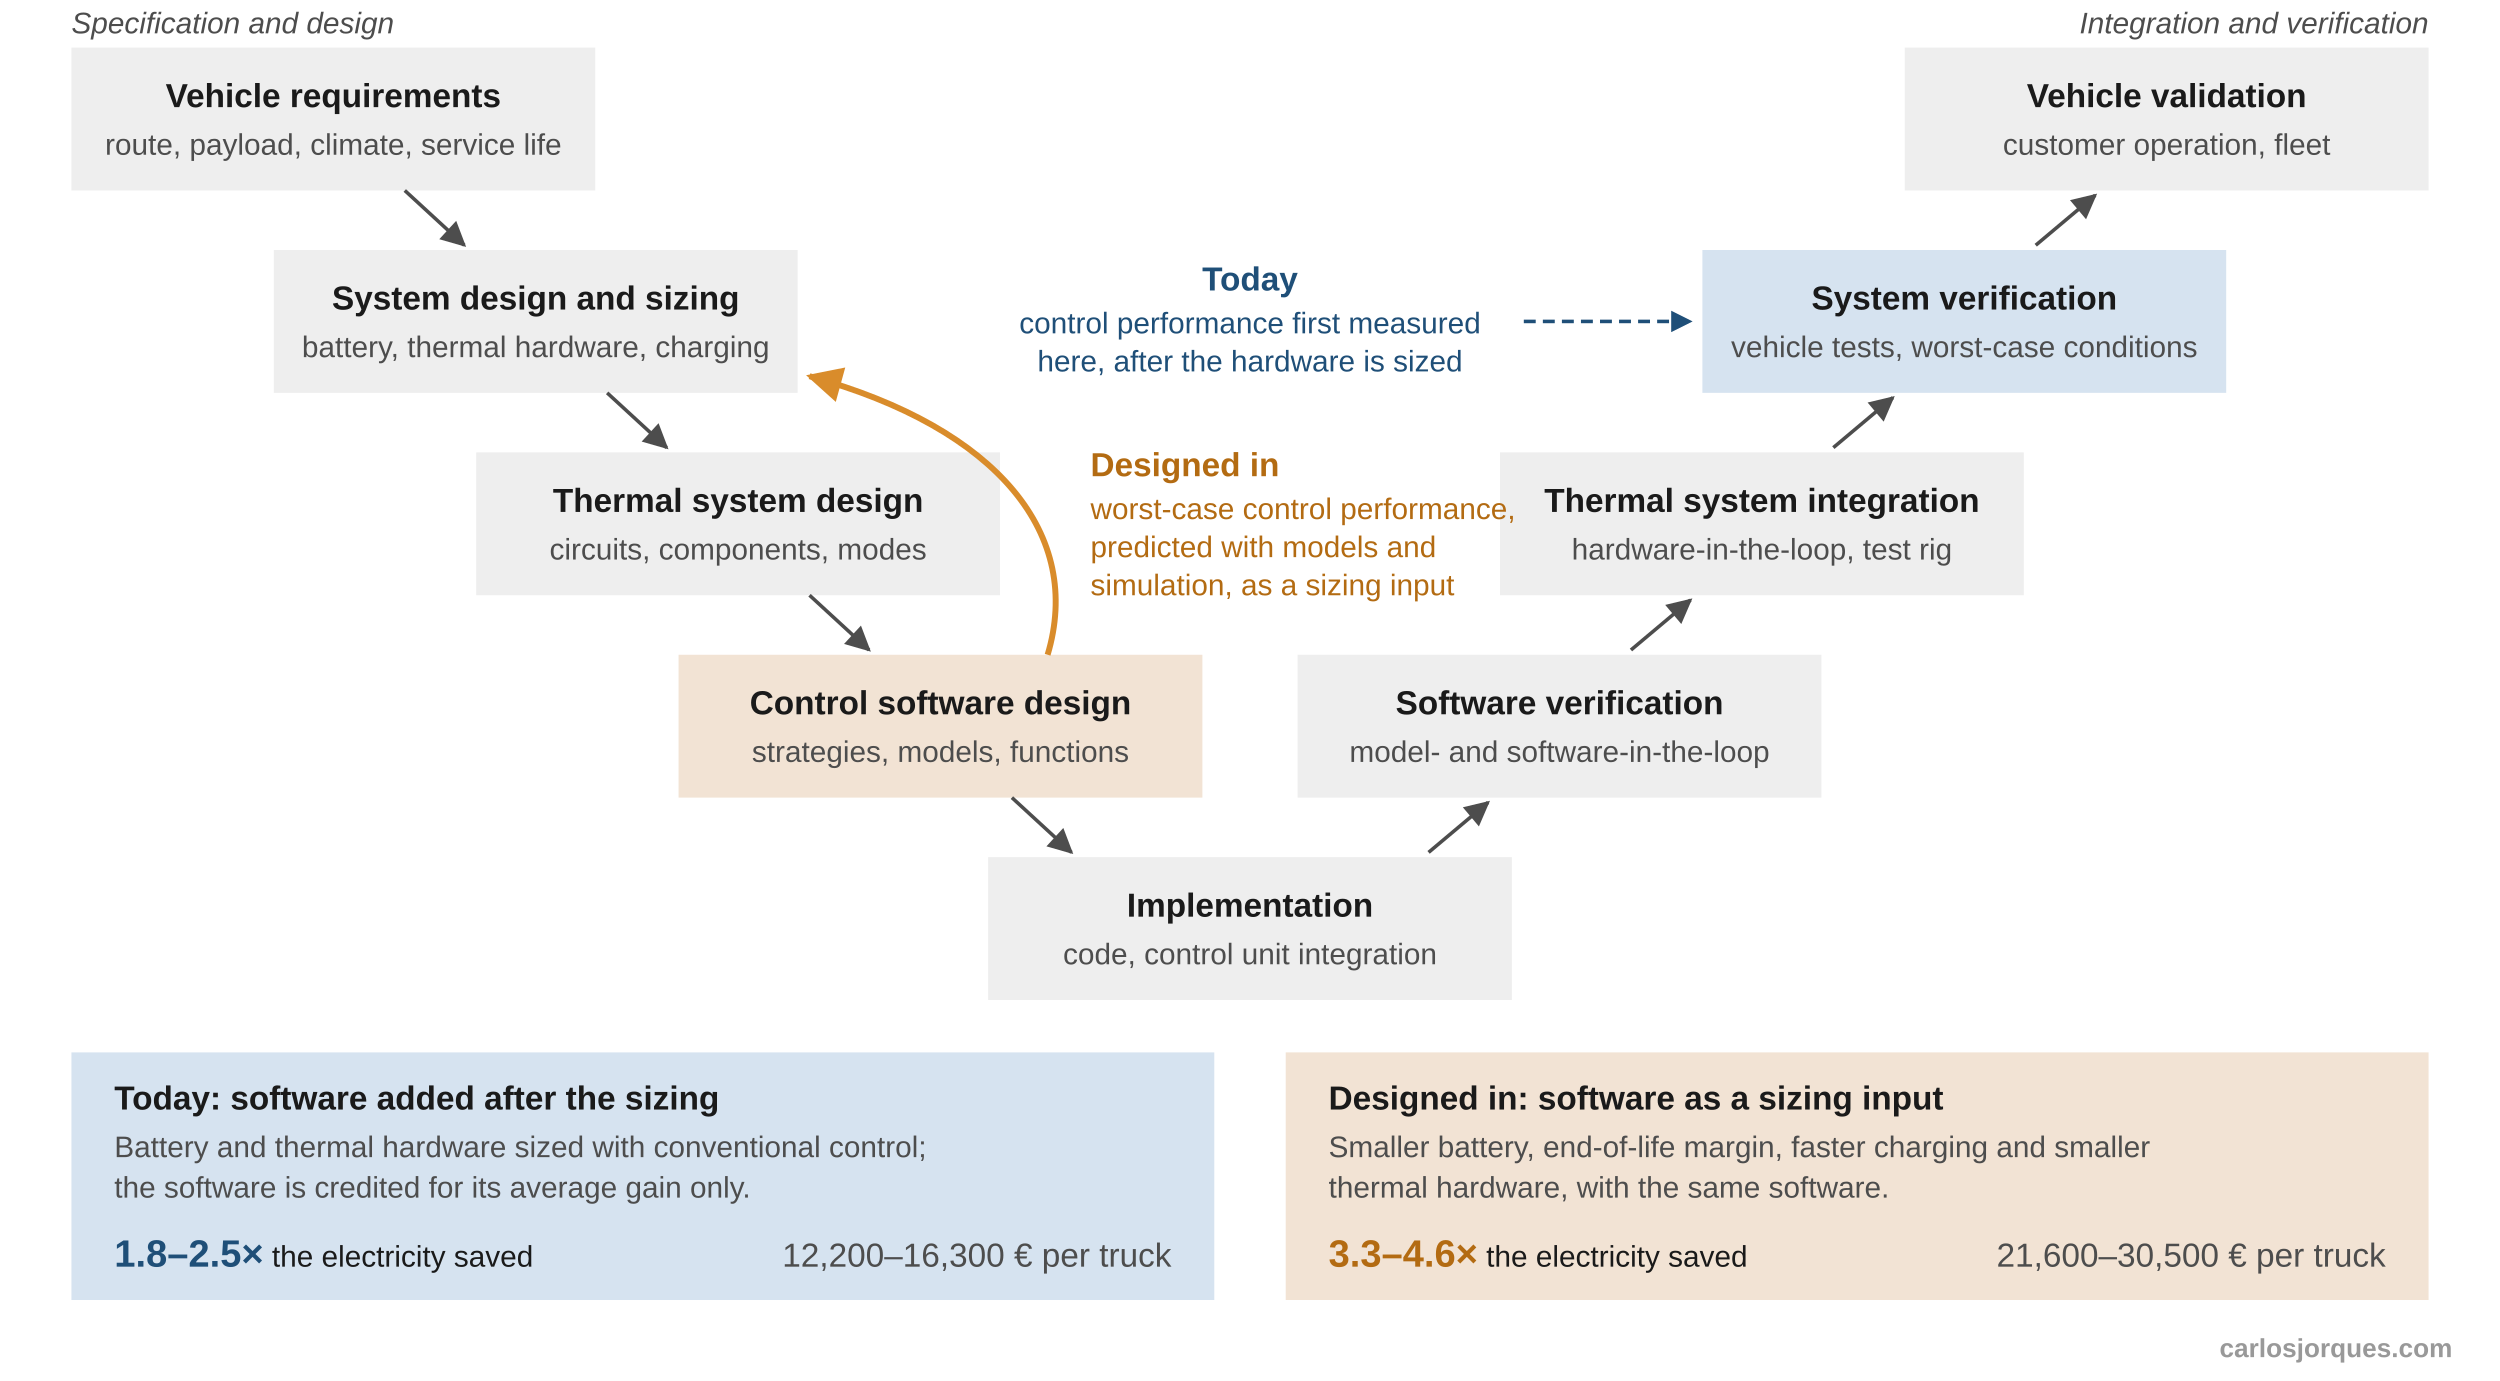
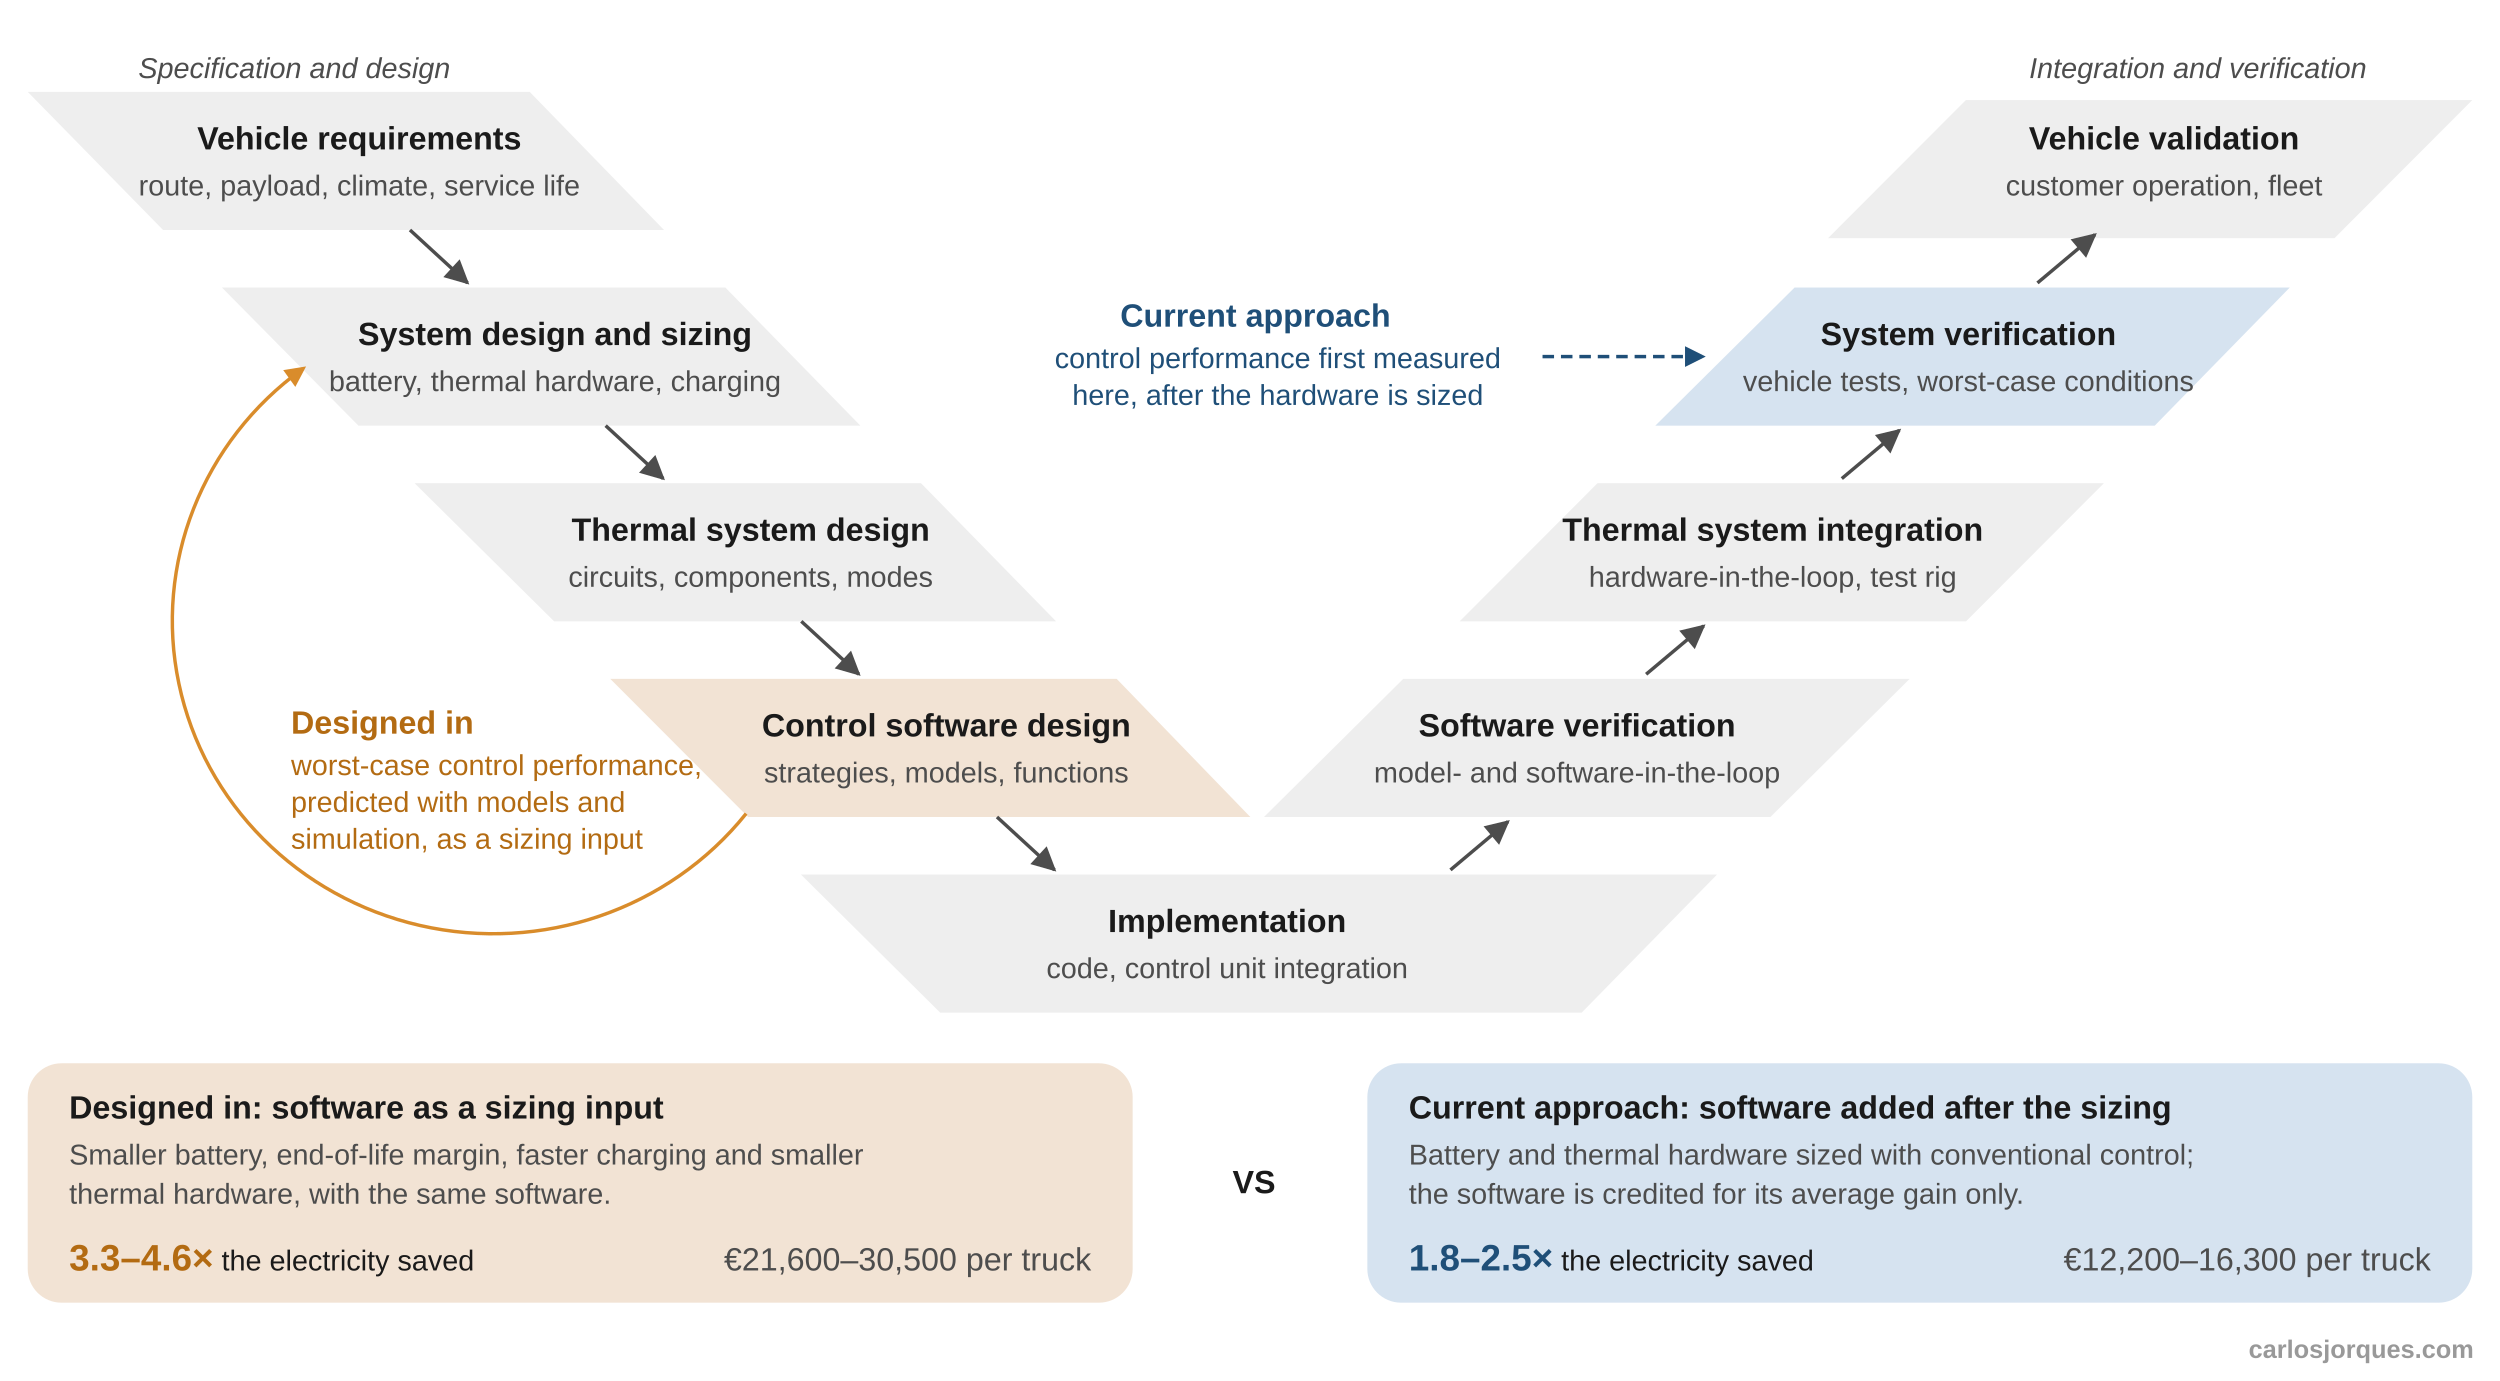
- <svg xmlns="http://www.w3.org/2000/svg" width="1050" height="580" viewBox="0 0 1050 580" font-family="Calibri, Arial, Helvetica, sans-serif">
-   <defs>
-     <marker id="ak" viewBox="0 0 10 10" refX="9" refY="5" markerWidth="7" markerHeight="7" orient="auto-start-reverse">
-       <path d="M0,0 L10,5 L0,10 z" fill="#4d4d4d" />
+ <svg xmlns="http://www.w3.org/2000/svg" width="1086.033" height="599.904" viewBox="0 0 1086.033 599.904" font-family="Calibri, Arial, Helvetica, sans-serif" version="1.1" id="svg132848">
+   <rect width="1086.033" height="599.904" fill="#ffffff" id="rect132720" x="0" y="0" style="stroke-width:1" />
+   <text x="535.431" y="518.327" font-size="14px" font-weight="bold" fill="#1a1a1a" id="text132820-6-4">VS</text>
+   <g id="g133132-5" transform="translate(-527.9582,19.90375)">
+     <rect x="540" y="442" width="480" height="104" fill="#f2e3d4" id="rect132832-7" ry="14.666" />
+     <text x="558" y="466" font-size="14px" font-weight="bold" fill="#1a1a1a" id="text132834-3">Designed in: software as a sizing input</text>
+     <text x="558" y="486" font-size="12.5px" fill="#4d4d4d" id="text132836-3">Smaller battery, end-of-life margin, faster charging and smaller</text>
+     <text x="558" y="503" font-size="12.5px" fill="#4d4d4d" id="text132838-5">thermal hardware, with the same software.</text>
+     <text x="558" y="532" font-size="12.5px" fill="#1a1a1a" id="text132842-2">
+       <tspan font-size="16px" font-weight="bold" fill="#b36b12" id="tspan132840-8">3.3–4.6×</tspan> the electricity saved</text>
+     <text x="1002" y="532" font-size="14px" fill="#4d4d4d" text-anchor="end" id="text132844-5">€21,600–30,500 per truck</text>
+   </g>
+   <defs id="defs132718">
+     <marker id="ak" viewBox="0 0 10 10" refX="9" refY="5" markerWidth="7" markerHeight="7" orient="auto-start-reverse" preserveAspectRatio="xMidYMid">
+       <path d="M 0,0 10,5 0,10 Z" fill="#4d4d4d" id="path132709" />
    </marker>
    <marker id="ab" viewBox="0 0 10 10" refX="9" refY="5" markerWidth="6" markerHeight="6" orient="auto-start-reverse">
-       <path d="M0,0 L10,5 L0,10 z" fill="#1f4f78" />
+       <path d="M 0,0 10,5 0,10 Z" fill="#1f4f78" id="path132712" />
    </marker>
-     <marker id="ao" viewBox="0 0 10 10" refX="9" refY="5" markerWidth="6" markerHeight="6" orient="auto-start-reverse">
-       <path d="M0,0 L10,5 L0,10 z" fill="#d98c2b" />
+     <marker id="ao" viewBox="0 0 10 10" refX="8" refY="5" markerWidth="6" markerHeight="6" orient="auto-start-reverse" preserveAspectRatio="xMidYMid">
+       <path d="M 0,0 10,5 0,10 Z" fill="#d98c2b" id="path132715" />
    </marker>
  </defs>
-   <rect width="1050" height="580" fill="#ffffff" />
-   <text x="30" y="14" font-size="12.5px" font-style="italic" fill="#4d4d4d">Specification and design</text>
-   <text x="1020" y="14" font-size="12.5px" font-style="italic" fill="#4d4d4d" text-anchor="end">Integration and verification</text>
-   <g text-anchor="middle" fill="#1a1a1a">
-     <rect x="30" y="20" width="220" height="60" fill="#eeeeee" />
-     <text x="140" y="45" font-size="14px" font-weight="bold">Vehicle requirements</text>
-     <text x="140" y="65" font-size="12.5px" fill="#4d4d4d">route, payload, climate, service life</text>
-     <rect x="115" y="105" width="220" height="60" fill="#eeeeee" />
-     <text x="225" y="130" font-size="14px" font-weight="bold">System design and sizing</text>
-     <text x="225" y="150" font-size="12.5px" fill="#4d4d4d">battery, thermal hardware, charging</text>
-     <rect x="200" y="190" width="220" height="60" fill="#eeeeee" />
-     <text x="310" y="215" font-size="14px" font-weight="bold">Thermal system design</text>
-     <text x="310" y="235" font-size="12.5px" fill="#4d4d4d">circuits, components, modes</text>
-     <rect x="285" y="275" width="220" height="60" fill="#f2e3d4" />
-     <text x="395" y="300" font-size="14px" font-weight="bold">Control software design</text>
-     <text x="395" y="320" font-size="12.5px" fill="#4d4d4d">strategies, models, functions</text>
-     <rect x="415" y="360" width="220" height="60" fill="#eeeeee" />
-     <text x="525" y="385" font-size="14px" font-weight="bold">Implementation</text>
-     <text x="525" y="405" font-size="12.5px" fill="#4d4d4d">code, control unit integration</text>
-     <rect x="545" y="275" width="220" height="60" fill="#eeeeee" />
-     <text x="655" y="300" font-size="14px" font-weight="bold">Software verification</text>
-     <text x="655" y="320" font-size="12.5px" fill="#4d4d4d">model- and software-in-the-loop</text>
-     <rect x="630" y="190" width="220" height="60" fill="#eeeeee" />
-     <text x="740" y="215" font-size="14px" font-weight="bold">Thermal system integration</text>
-     <text x="740" y="235" font-size="12.5px" fill="#4d4d4d">hardware-in-the-loop, test rig</text>
-     <rect x="715" y="105" width="220" height="60" fill="#d6e3f0" />
-     <text x="825" y="130" font-size="14px" font-weight="bold">System verification</text>
-     <text x="825" y="150" font-size="12.5px" fill="#4d4d4d">vehicle tests, worst-case conditions</text>
-     <rect x="800" y="20" width="220" height="60" fill="#eeeeee" />
-     <text x="910" y="45" font-size="14px" font-weight="bold">Vehicle validation</text>
-     <text x="910" y="65" font-size="12.5px" fill="#4d4d4d">customer operation, fleet</text>
+   <text x="60.097" y="33.904" font-size="12.5px" font-style="italic" fill="#4d4d4d" id="text132722">Specification and design</text>
+   <text x="1028.097" y="33.904" font-size="12.5px" font-style="italic" fill="#4d4d4d" text-anchor="end" id="text132724">Integration and verification</text>
+   <path id="rect132726" style="text-anchor:middle;fill:#eeeeee" d="M 12.042,39.904 H 230.097 l 58.358,60 H 70.832 Z" />
+   <text x="156.097" y="64.904" font-size="14px" font-weight="bold" id="text132728" style="text-anchor:middle;fill:#1a1a1a">Vehicle requirements</text>
+   <text x="156.097" y="84.904" font-size="12.5px" fill="#4d4d4d" id="text132730" style="text-anchor:middle">route, payload, climate, service life</text>
+   <path id="rect132732" style="text-anchor:middle;fill:#eeeeee" d="M 96.394,124.904 H 315.097 l 58.664,60 H 155.705 Z" />
+   <text x="241.097" y="149.904" font-size="14px" font-weight="bold" id="text132734" style="text-anchor:middle;fill:#1a1a1a">System design and sizing</text>
+   <text x="241.097" y="169.904" font-size="12.5px" fill="#4d4d4d" id="text132736" style="text-anchor:middle">battery, thermal hardware, charging</text>
+   <path id="rect132738" style="text-anchor:middle;fill:#eeeeee" d="m 180.097,209.904 h 220 l 58.664,60 H 240.705 Z" />
+   <text x="326.097" y="234.904" font-size="14px" font-weight="bold" id="text132740" style="text-anchor:middle;fill:#1a1a1a">Thermal system design</text>
+   <text x="326.097" y="254.904" font-size="12.5px" fill="#4d4d4d" id="text132742" style="text-anchor:middle">circuits, components, modes</text>
+   <path id="rect132744" style="text-anchor:middle;fill:#f2e3d4" d="m 265.097,294.904 h 220 l 58.053,60 H 324.983 Z" />
+   <text x="411.097" y="319.904" font-size="14px" font-weight="bold" id="text132746" style="text-anchor:middle;fill:#1a1a1a">Control software design</text>
+   <text x="411.097" y="339.904" font-size="12.5px" fill="#4d4d4d" id="text132748" style="text-anchor:middle">strategies, models, functions</text>
+   <path id="rect132750" style="text-anchor:middle;fill:#eeeeee" d="m 347.935,379.904 h 397.977 l -58.816,60 H 408.431 Z" />
+   <text x="533.097" y="404.904" font-size="14px" font-weight="bold" id="text132752" style="text-anchor:middle;fill:#1a1a1a">Implementation</text>
+   <text x="533.097" y="424.904" font-size="12.5px" fill="#4d4d4d" id="text132754" style="text-anchor:middle">code, control unit integration</text>
+   <path id="rect132756" style="text-anchor:middle;fill:#eeeeee" d="m 609.594,294.904 h 220 l -60.497,60 h -220 z" />
+   <text x="685.097" y="319.904" font-size="14px" font-weight="bold" id="text132758" style="text-anchor:middle;fill:#1a1a1a">Software verification</text>
+   <text x="685.097" y="339.904" font-size="12.5px" fill="#4d4d4d" id="text132760" style="text-anchor:middle">model- and software-in-the-loop</text>
+   <path id="rect132762" style="text-anchor:middle;fill:#eeeeee" d="m 693.983,209.904 h 220 l -59.886,60 h -220 z" />
+   <path id="rect132762-0" style="text-anchor:middle;fill:#eeeeee" d="m 853.991,43.484 h 220 l -59.886,60 H 794.105 Z" />
+   <text x="770.097" y="234.904" font-size="14px" font-weight="bold" id="text132764" style="text-anchor:middle;fill:#1a1a1a">Thermal system integration</text>
+   <text x="770.097" y="254.904" font-size="12.5px" fill="#4d4d4d" id="text132766" style="text-anchor:middle">hardware-in-the-loop, test rig</text>
+   <path id="rect132768" style="text-anchor:middle;fill:#d6e3f0" d="M 779.591,124.904 H 994.703 l -58.661,60 h -216.945 z" />
+   <text x="855.097" y="149.904" font-size="14px" font-weight="bold" id="text132770" style="text-anchor:middle;fill:#1a1a1a">System verification</text>
+   <text x="855.097" y="169.904" font-size="12.5px" fill="#4d4d4d" id="text132772" style="text-anchor:middle">vehicle tests, worst-case conditions</text>
+   <text x="940.097" y="64.904" font-size="14px" font-weight="bold" id="text132776" style="text-anchor:middle;fill:#1a1a1a">Vehicle validation</text>
+   <text x="940.097" y="84.904" font-size="12.5px" fill="#4d4d4d" id="text132778" style="text-anchor:middle">customer operation, fleet</text>
+   <line x1="178.097" y1="99.904" x2="203.097" y2="122.904" id="line132782" style="stroke:#4d4d4d;stroke-width:1.5;marker-end:url(#ak)" />
+   <line x1="263.097" y1="184.904" x2="288.097" y2="207.904" id="line132784" style="stroke:#4d4d4d;stroke-width:1.5;marker-end:url(#ak)" />
+   <line x1="348.097" y1="269.904" x2="373.097" y2="292.904" id="line132786" style="stroke:#4d4d4d;stroke-width:1.5;marker-end:url(#ak)" />
+   <line x1="433.097" y1="354.904" x2="458.097" y2="377.904" id="line132788" style="stroke:#4d4d4d;stroke-width:1.5;marker-end:url(#ak)" />
+   <line x1="630.097" y1="377.904" x2="655.097" y2="356.904" id="line132790" style="stroke:#4d4d4d;stroke-width:1.5;marker-end:url(#ak)" />
+   <line x1="715.097" y1="292.904" x2="740.097" y2="271.904" id="line132792" style="stroke:#4d4d4d;stroke-width:1.5;marker-end:url(#ak)" />
+   <line x1="800.097" y1="207.904" x2="825.097" y2="186.904" id="line132794" style="stroke:#4d4d4d;stroke-width:1.5;marker-end:url(#ak)" />
+   <line x1="885.097" y1="122.904" x2="910.097" y2="101.904" id="line132796" style="stroke:#4d4d4d;stroke-width:1.5;marker-end:url(#ak)" />
+   <g id="g135378" transform="translate(30.09735,19.90375)">
+     <text x="525" y="122" font-size="14px" font-weight="bold" fill="#1f4f78" text-anchor="middle" id="text132800" style="white-space:pre;inline-size:141.616;display:inline" xml:space="preserve">
+       <tspan x="525" y="122" id="tspan148942">Current approach</tspan>
+     </text>
+     <text x="525" y="140" font-size="12.5px" fill="#1f4f78" text-anchor="middle" id="text132802">control performance first measured</text>
+     <text x="525" y="156" font-size="12.5px" fill="#1f4f78" text-anchor="middle" id="text132804">here, after the hardware is sized</text>
  </g>
-   <g stroke="#4d4d4d" stroke-width="1.5" marker-end="url(#ak)">
-     <line x1="170" y1="80" x2="195" y2="103" />
-     <line x1="255" y1="165" x2="280" y2="188" />
-     <line x1="340" y1="250" x2="365" y2="273" />
-     <line x1="425" y1="335" x2="450" y2="358" />
-     <line x1="600" y1="358" x2="625" y2="337" />
-     <line x1="685" y1="273" x2="710" y2="252" />
-     <line x1="770" y1="188" x2="795" y2="167" />
-     <line x1="855" y1="103" x2="880" y2="82" />
+   <line x1="670.097" y1="154.904" x2="740.097" y2="154.904" stroke="#1f4f78" stroke-width="1.5" stroke-dasharray="5, 3" marker-end="url(#ab)" id="line132806" />
+   <g id="g133646" transform="translate(-331.5733,118.7039)">
+     <text x="458" y="200" font-size="14px" font-weight="bold" fill="#b36b12" id="text132810">Designed in</text>
+     <text x="458" y="218" font-size="12.5px" fill="#b36b12" id="text132812">worst-case control performance,</text>
+     <text x="458" y="234" font-size="12.5px" fill="#b36b12" id="text132814">predicted with models and</text>
+     <text x="458" y="250" font-size="12.5px" fill="#b36b12" id="text132816">simulation, as a sizing input</text>
  </g>
-   <text x="525" y="122" font-size="14px" font-weight="bold" fill="#1f4f78" text-anchor="middle">Today</text>
-   <text x="525" y="140" font-size="12.5px" fill="#1f4f78" text-anchor="middle">control performance first measured</text>
-   <text x="525" y="156" font-size="12.5px" fill="#1f4f78" text-anchor="middle">here, after the hardware is sized</text>
-   <line x1="640" y1="135" x2="710" y2="135" stroke="#1f4f78" stroke-width="1.5" stroke-dasharray="5 3" marker-end="url(#ab)" />
-   <path d="M440,275 C455,225 420,180 340,158" fill="none" stroke="#d98c2b" stroke-width="2.5" marker-end="url(#ao)" />
-   <text x="458" y="200" font-size="14px" font-weight="bold" fill="#b36b12">Designed in</text>
-   <text x="458" y="218" font-size="12.5px" fill="#b36b12">worst-case control performance,</text>
-   <text x="458" y="234" font-size="12.5px" fill="#b36b12">predicted with models and</text>
-   <text x="458" y="250" font-size="12.5px" fill="#b36b12">simulation, as a sizing input</text>
-   <rect x="30" y="442" width="480" height="104" fill="#d6e3f0" />
-   <text x="48" y="466" font-size="14px" font-weight="bold" fill="#1a1a1a">Today: software added after the sizing</text>
-   <text x="48" y="486" font-size="12.5px" fill="#4d4d4d">Battery and thermal hardware sized with conventional control;</text>
-   <text x="48" y="503" font-size="12.5px" fill="#4d4d4d">the software is credited for its average gain only.</text>
-   <text x="48" y="532" font-size="12.5px" fill="#1a1a1a">
-     <tspan font-size="16px" font-weight="bold" fill="#1f4f78">1.8–2.5×</tspan> the electricity saved</text>
-   <text x="492" y="532" font-size="14px" fill="#4d4d4d" text-anchor="end">12,200–16,300 € per truck</text>
-   <rect x="540" y="442" width="480" height="104" fill="#f2e3d4" />
-   <text x="558" y="466" font-size="14px" font-weight="bold" fill="#1a1a1a">Designed in: software as a sizing input</text>
-   <text x="558" y="486" font-size="12.5px" fill="#4d4d4d">Smaller battery, end-of-life margin, faster charging and smaller</text>
-   <text x="558" y="503" font-size="12.5px" fill="#4d4d4d">thermal hardware, with the same software.</text>
-   <text x="558" y="532" font-size="12.5px" fill="#1a1a1a">
-     <tspan font-size="16px" font-weight="bold" fill="#b36b12">3.3–4.6×</tspan> the electricity saved</text>
-   <text x="1002" y="532" font-size="14px" fill="#4d4d4d" text-anchor="end">21,600–30,500 € per truck</text>
-   <text x="1030" y="570" text-anchor="end" font-size="11px" font-weight="bold" fill="#999999">carlosjorques.com</text>
+   <g id="g132994-0" transform="translate(563.9908,19.90375)">
+     <rect x="30" y="442" width="480" height="104" fill="#d6e3f0" id="rect132818-3" ry="14.666" />
+     <text x="48" y="466" font-size="14px" font-weight="bold" fill="#1a1a1a" id="text132820-6">Current approach: software added after the sizing</text>
+     <text x="48" y="486" font-size="12.5px" fill="#4d4d4d" id="text132822-8">Battery and thermal hardware sized with conventional control;</text>
+     <text x="48" y="503" font-size="12.5px" fill="#4d4d4d" id="text132824-9">the software is credited for its average gain only.</text>
+     <text x="48" y="532" font-size="12.5px" fill="#1a1a1a" id="text132828-1">
+       <tspan font-size="16px" font-weight="bold" fill="#1f4f78" id="tspan132826-6">1.8–2.5×</tspan> the electricity saved</text>
+     <text x="492" y="532" font-size="14px" fill="#4d4d4d" text-anchor="end" id="text132830-4">€12,200–16,300 per truck</text>
+   </g>
+   <text x="1074.641" y="589.904" text-anchor="end" font-size="11px" font-weight="bold" fill="#999999" id="text132846">carlosjorques.com</text>
+   <path style="fill:none;stroke:#d98c2b;stroke-width:1.5;stroke-linecap:butt;stroke-linejoin:bevel;stroke-opacity:1;marker-end:url(#ao);paint-order:markers stroke fill" id="path133718" d="M 324.125,353.446 A 139.444,135.988 0 0 1 182.415,402.028 139.444,135.988 0 0 1 77.71,296.994 139.444,135.988 0 0 1 131.507,160.224" />
</svg>
